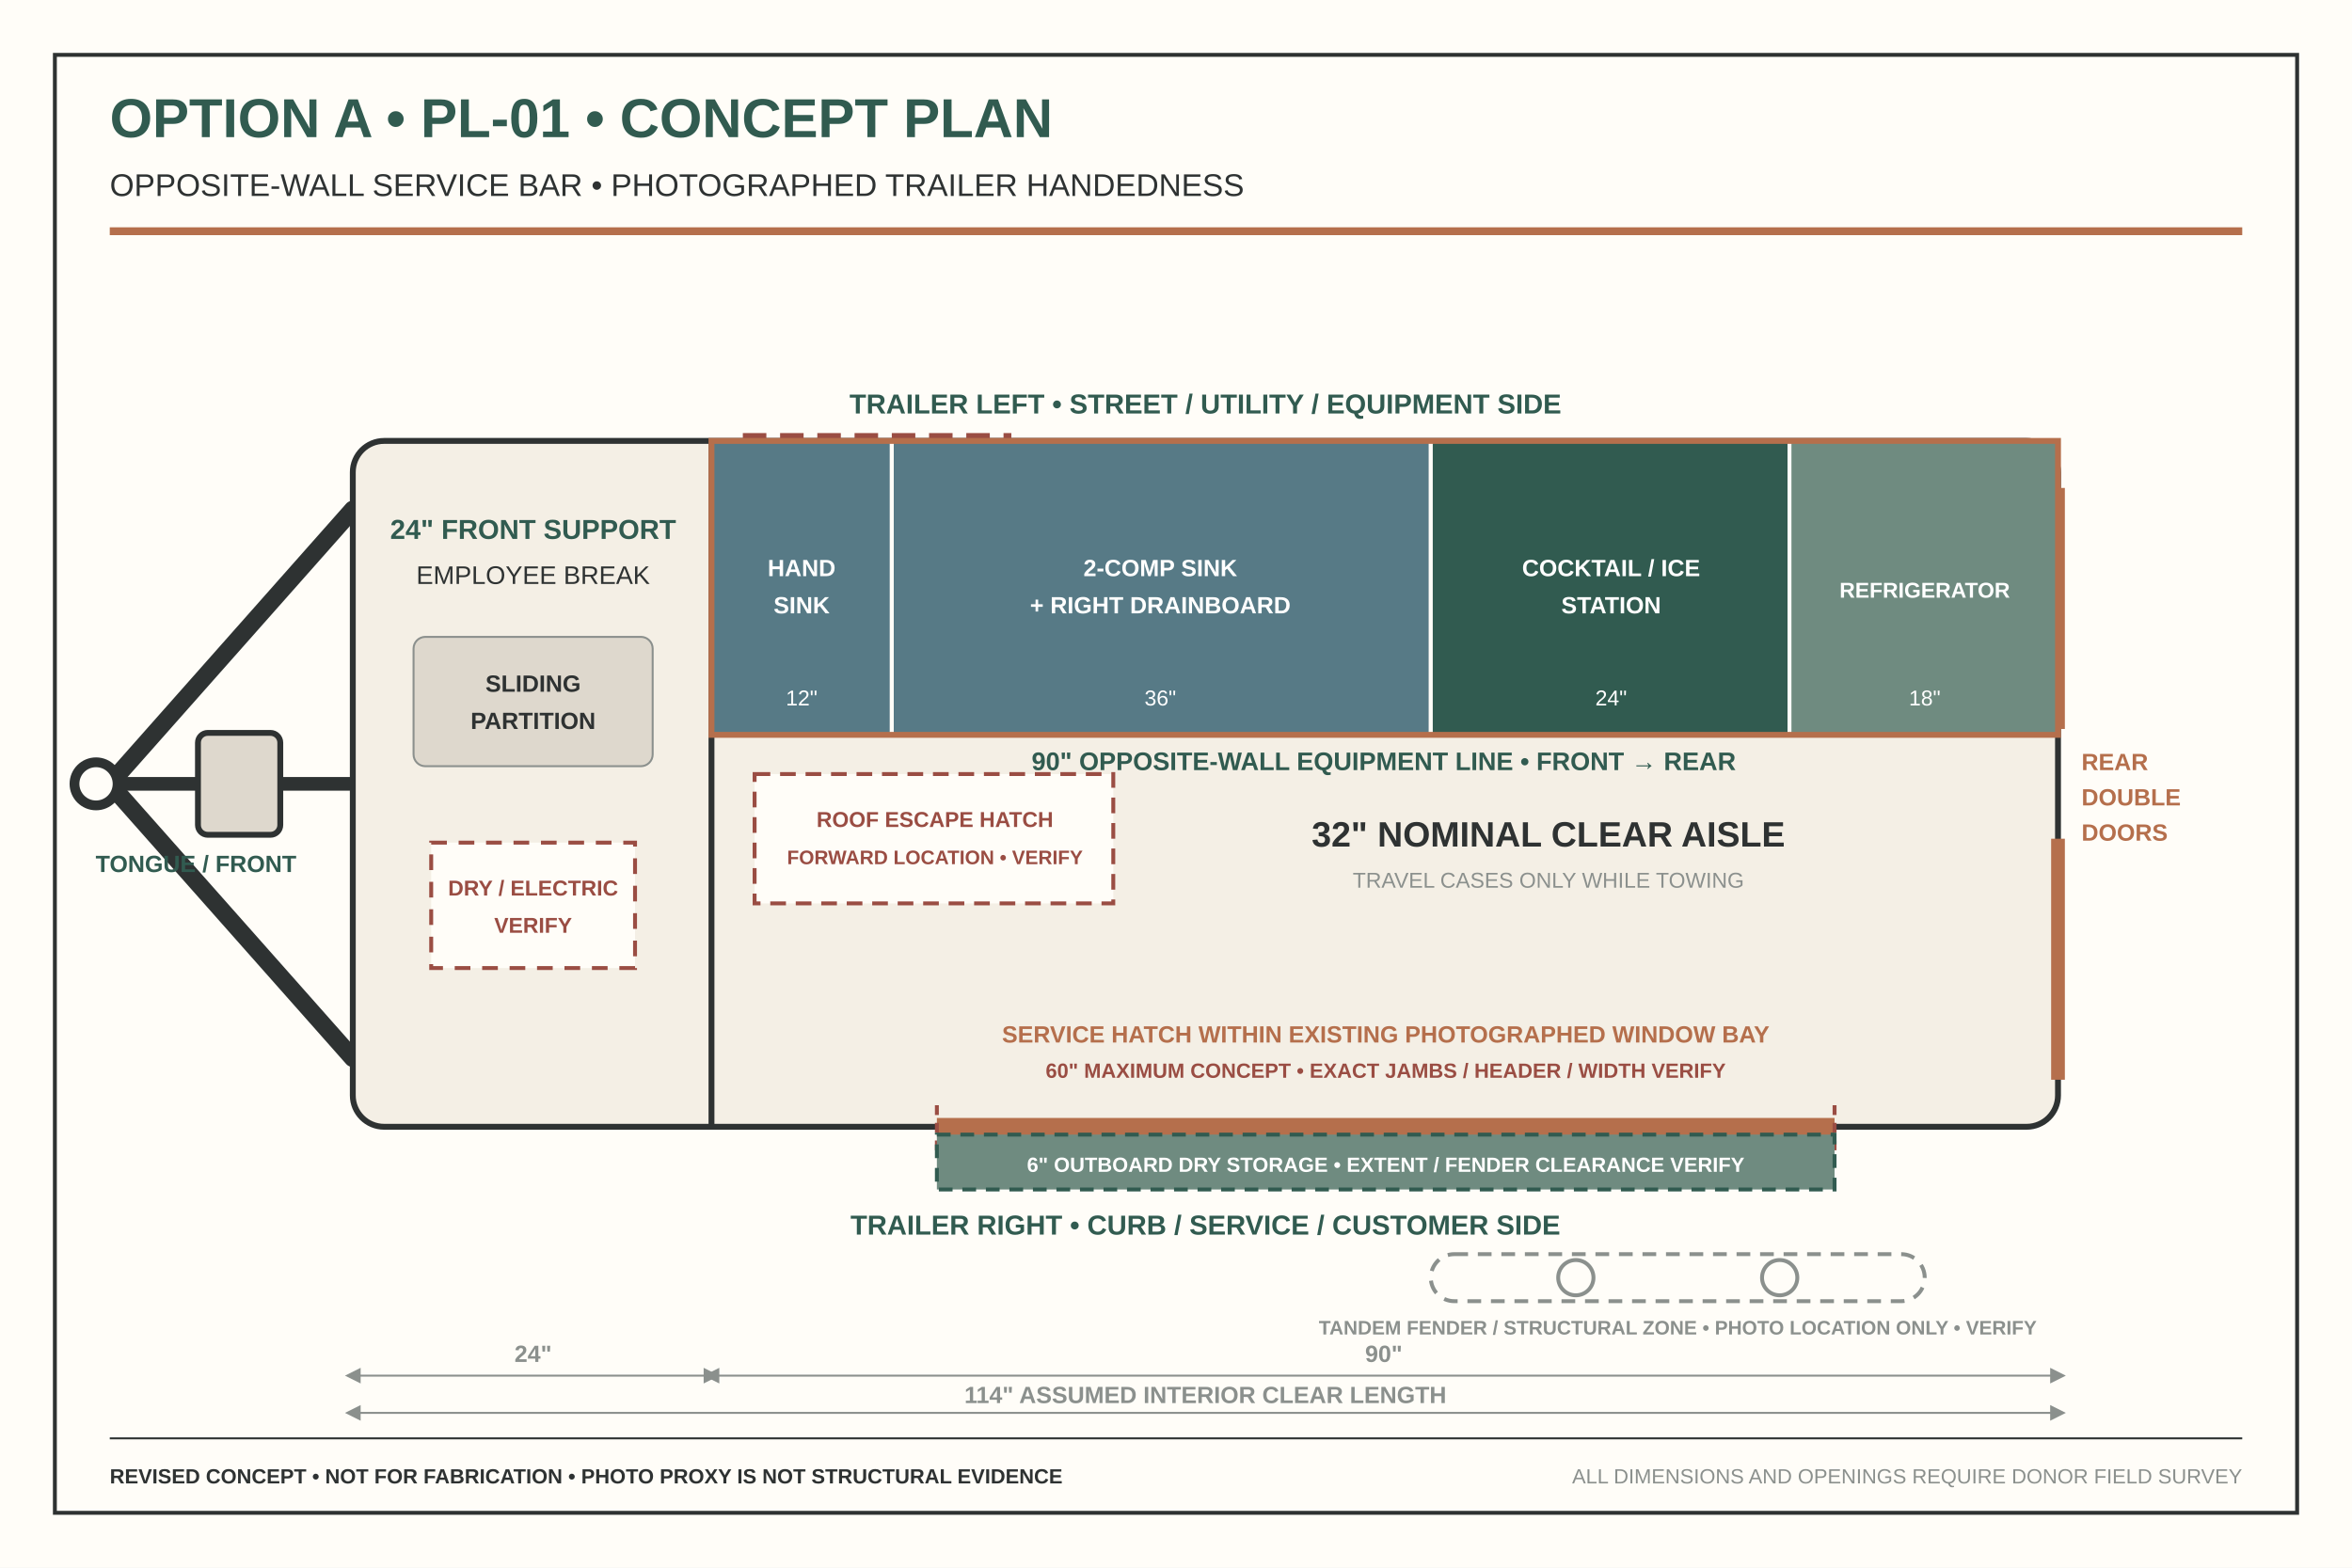
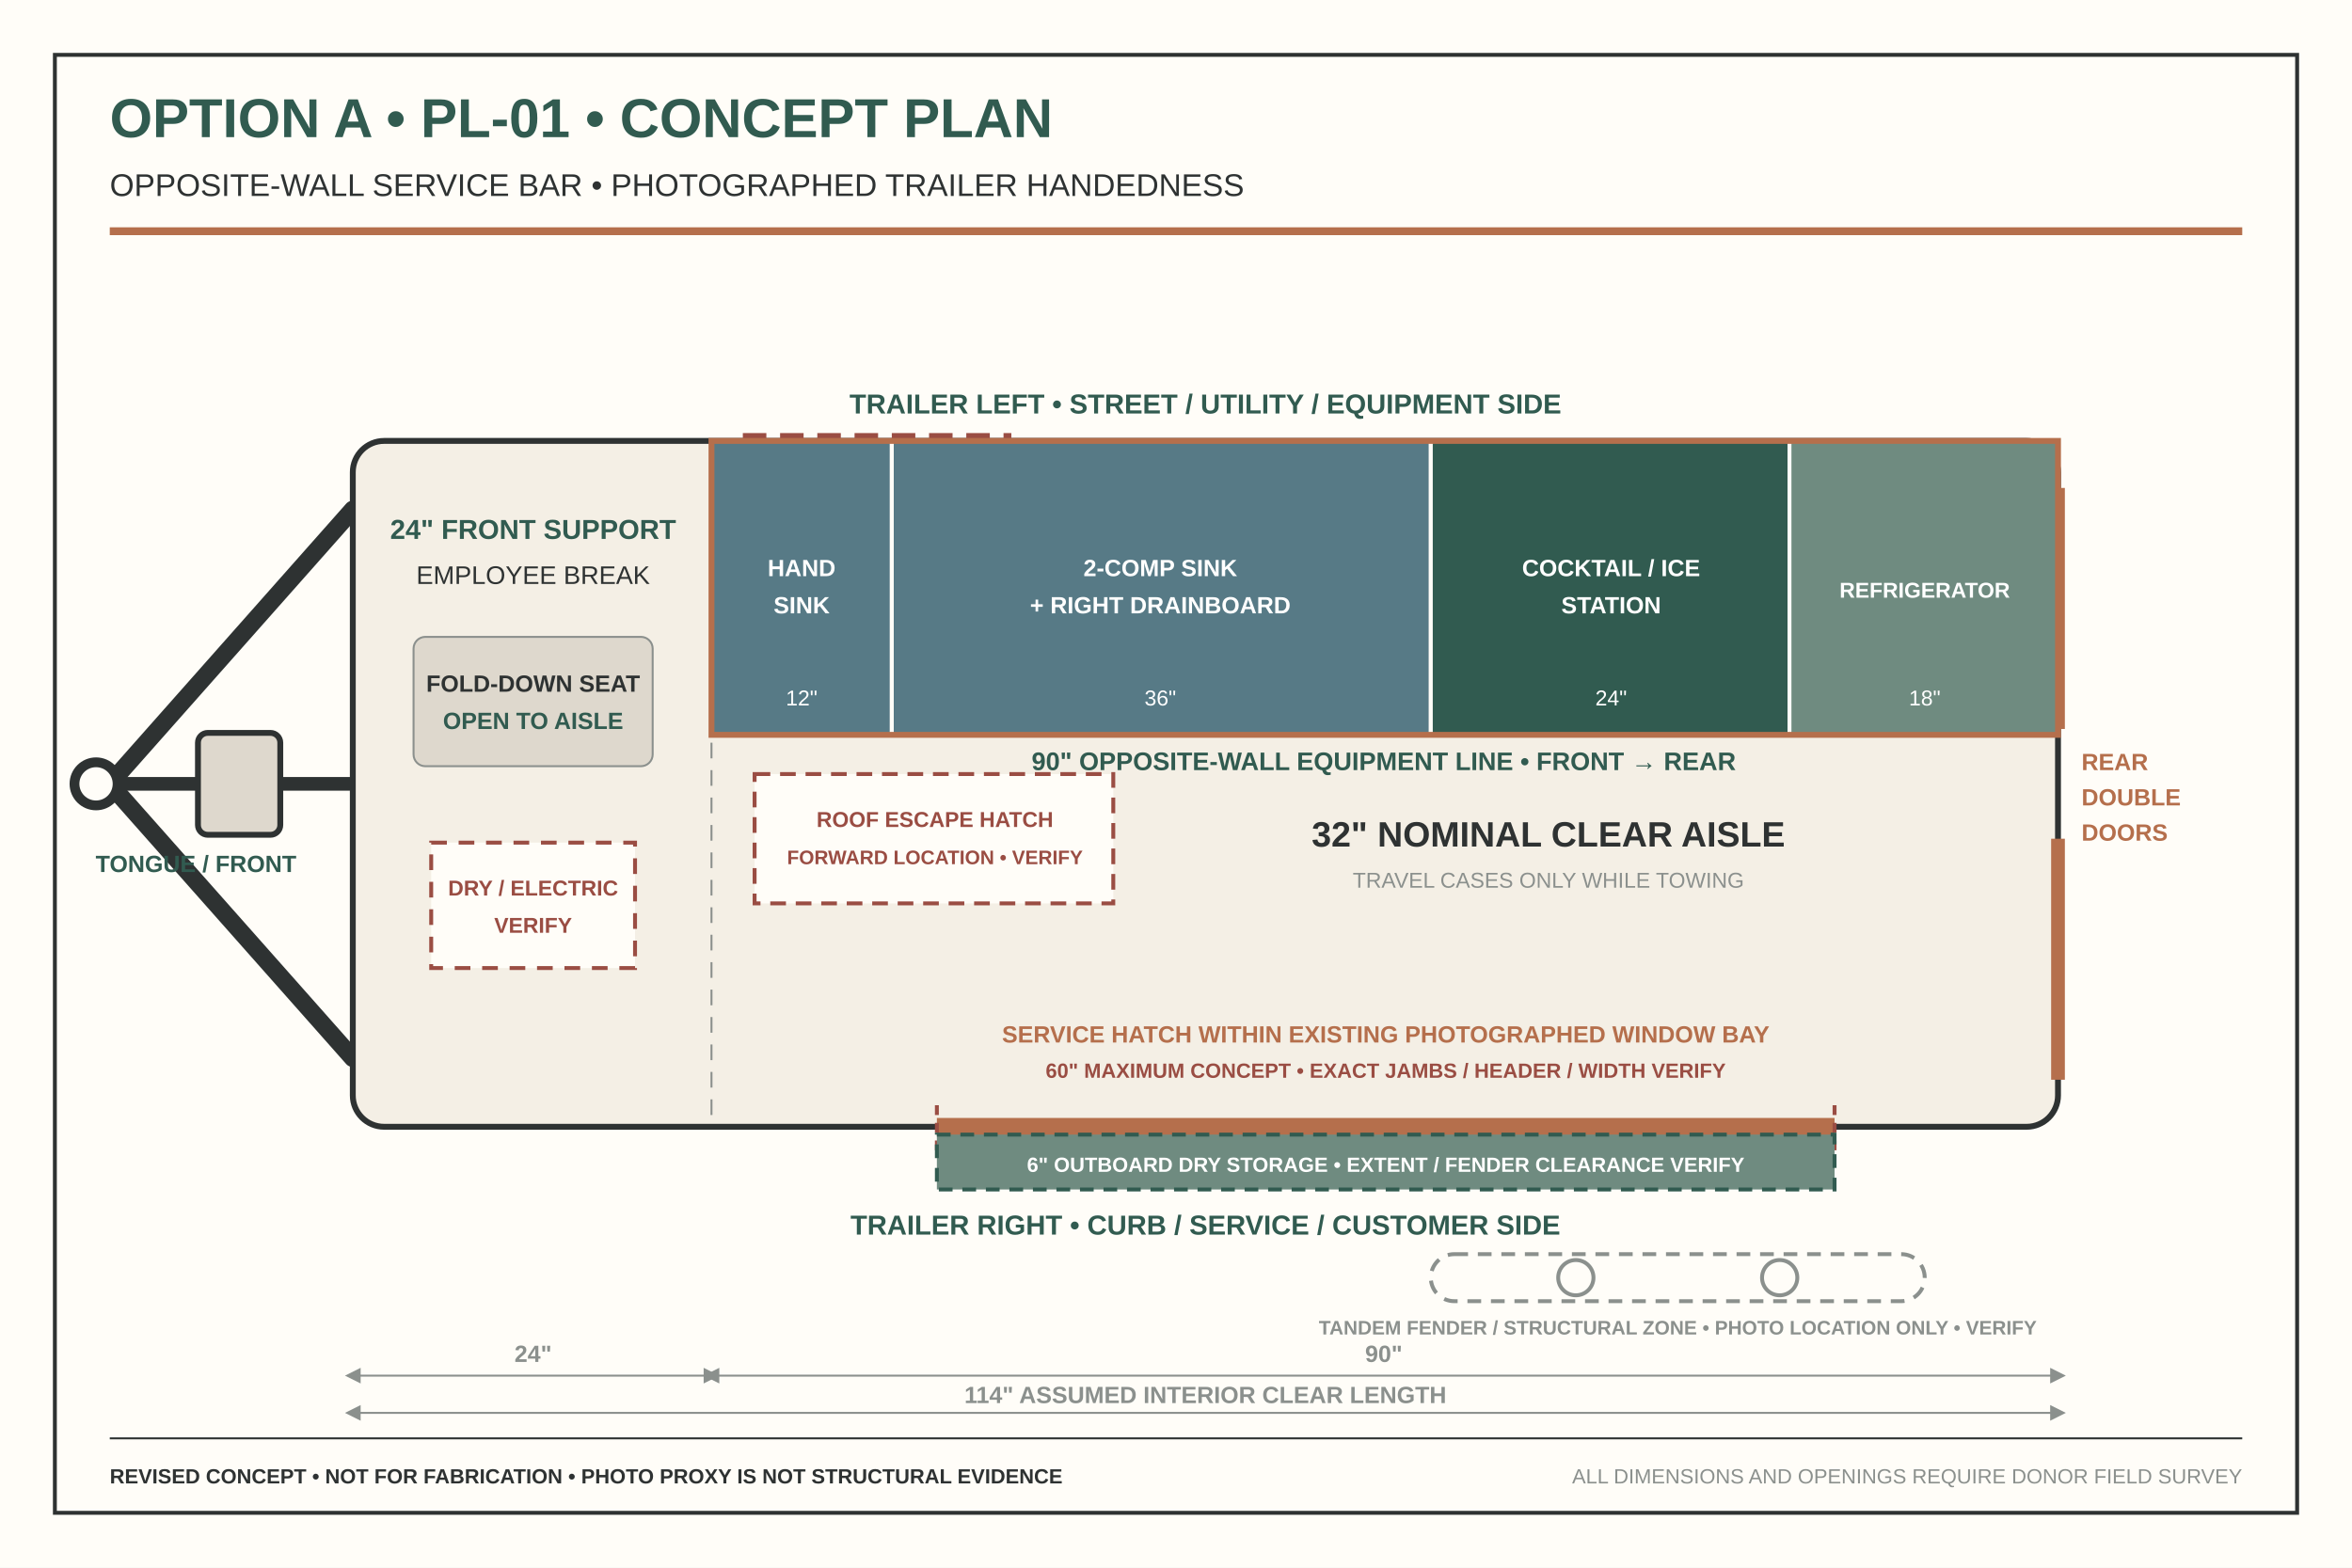
<svg xmlns="http://www.w3.org/2000/svg" width="1200" height="800" viewBox="0 0 1200 800" role="img" aria-labelledby="title desc">
  <defs>
    <marker id="arrow" markerWidth="8" markerHeight="8" refX="4" refY="4" orient="auto-start-reverse">
      <path d="M0,0 L8,4 L0,8 z" fill="#8B908D" />
    </marker>
  </defs>
  <rect width="1200" height="800" fill="#FFFDF8" />
  <rect x="28" y="28" width="1144" height="744" fill="none" stroke="#2E3232" stroke-width="2" />
  <text x="56" y="70" font-family="Arial,Helvetica,sans-serif" font-size="28" font-weight="700" fill="#315B50">OPTION A • PL-01 • CONCEPT PLAN</text>
  <text x="56" y="100" font-family="Arial,Helvetica,sans-serif" font-size="16" fill="#2E3232">OPPOSITE-WALL SERVICE BAR • PHOTOGRAPHED TRAILER HANDEDNESS</text>
  <line x1="56" y1="118" x2="1144" y2="118" stroke="#B56F4C" stroke-width="4" />
  <line x1="56" y1="400" x2="180" y2="260" stroke="#2E3232" stroke-width="9" stroke-linecap="round" />
  <line x1="56" y1="400" x2="180" y2="540" stroke="#2E3232" stroke-width="9" stroke-linecap="round" />
  <line x1="56" y1="400" x2="180" y2="400" stroke="#2E3232" stroke-width="7" stroke-linecap="round" />
  <circle cx="49" cy="400" r="11" fill="#FFFDF8" stroke="#2E3232" stroke-width="5" />
  <rect x="101" y="374" width="42" height="52" rx="5" fill="#DED8CD" stroke="#2E3232" stroke-width="3" />
  <text x="100" y="445" font-family="Arial,Helvetica,sans-serif" font-size="12" text-anchor="middle" font-weight="700" fill="#315B50">TONGUE / FRONT</text>
  <rect x="180" y="225" width="870" height="350" fill="#F4EFE5" stroke="#2E3232" stroke-width="3" rx="16" />
-   <line x1="363" y1="225" x2="363" y2="575" stroke="#2E3232" stroke-width="3" />
+   <line x1="363" y1="225" x2="363" y2="575" stroke="#8B908D" stroke-width="1" stroke-dasharray="8 6" />
  <text x="272" y="275" font-family="Arial,Helvetica,sans-serif" font-size="14" text-anchor="middle" font-weight="700" fill="#315B50">24" FRONT SUPPORT</text>
  <text x="272" y="298" font-family="Arial,Helvetica,sans-serif" font-size="13" text-anchor="middle" fill="#2E3232">EMPLOYEE BREAK</text>
  <rect x="211" y="325" width="122" height="66" rx="6" fill="#DED8CD" stroke="#8B908D" />
-   <text x="272" y="353" font-family="Arial,Helvetica,sans-serif" font-size="12" text-anchor="middle" font-weight="700" fill="#2E3232">SLIDING</text>
-   <text x="272" y="372" font-family="Arial,Helvetica,sans-serif" font-size="12" text-anchor="middle" font-weight="700" fill="#2E3232">PARTITION</text>
+   <text x="272" y="353" font-family="Arial,Helvetica,sans-serif" font-size="12" text-anchor="middle" font-weight="700" fill="#2E3232">FOLD-DOWN SEAT</text>
+   <text x="272" y="372" font-family="Arial,Helvetica,sans-serif" font-size="12" text-anchor="middle" font-weight="700" fill="#315B50">OPEN TO AISLE</text>
  <rect x="220" y="430" width="104" height="64" fill="#FFFDF8" stroke="#9A4D43" stroke-width="2" stroke-dasharray="8 6" />
  <text x="272" y="457" font-family="Arial,Helvetica,sans-serif" font-size="11" text-anchor="middle" font-weight="700" fill="#9A4D43">DRY / ELECTRIC</text>
  <text x="272" y="476" font-family="Arial,Helvetica,sans-serif" font-size="11" text-anchor="middle" font-weight="700" fill="#9A4D43">VERIFY</text>
  <line x1="1050" y1="249" x2="1050" y2="372" stroke="#B56F4C" stroke-width="7" />
  <line x1="1050" y1="428" x2="1050" y2="551" stroke="#B56F4C" stroke-width="7" />
  <text x="1062" y="393" font-family="Arial,Helvetica,sans-serif" font-size="12" font-weight="700" fill="#B56F4C">REAR</text>
  <text x="1062" y="411" font-family="Arial,Helvetica,sans-serif" font-size="12" font-weight="700" fill="#B56F4C">DOUBLE</text>
  <text x="1062" y="429" font-family="Arial,Helvetica,sans-serif" font-size="12" font-weight="700" fill="#B56F4C">DOORS</text>
  <text x="615" y="211" font-family="Arial,Helvetica,sans-serif" font-size="14" text-anchor="middle" font-weight="700" fill="#315B50">TRAILER LEFT • STREET / UTILITY / EQUIPMENT SIDE</text>
  <line x1="379" y1="225" x2="516" y2="225" stroke="#9A4D43" stroke-width="8" stroke-dasharray="12 7" />
  <text x="447" y="244" font-family="Arial,Helvetica,sans-serif" font-size="10" text-anchor="middle" font-weight="700" fill="#9A4D43">EXISTING SIDE-DOOR BAY</text>
  <text x="447" y="258" font-family="Arial,Helvetica,sans-serif" font-size="10" text-anchor="middle" font-weight="700" fill="#9A4D43">ENGINEERED INFILL • VERIFY</text>
  <rect x="363" y="225" width="92" height="150" fill="#577A86" stroke="#FFFDF8" stroke-width="2" />
  <rect x="455" y="225" width="275" height="150" fill="#577A86" stroke="#FFFDF8" stroke-width="2" />
  <rect x="730" y="225" width="183" height="150" fill="#315B50" stroke="#FFFDF8" stroke-width="2" />
  <rect x="913" y="225" width="137" height="150" fill="#6F8B80" stroke="#FFFDF8" stroke-width="2" />
  <rect x="363" y="225" width="687" height="150" fill="none" stroke="#B56F4C" stroke-width="3" />
  <text x="409" y="294" font-family="Arial,Helvetica,sans-serif" font-size="12" text-anchor="middle" font-weight="700" fill="#FFFFFF">HAND</text>
  <text x="409" y="313" font-family="Arial,Helvetica,sans-serif" font-size="12" text-anchor="middle" font-weight="700" fill="#FFFFFF">SINK</text>
  <text x="409" y="360" font-family="Arial,Helvetica,sans-serif" font-size="11" text-anchor="middle" fill="#FFFFFF">12"</text>
  <text x="592" y="294" font-family="Arial,Helvetica,sans-serif" font-size="12" text-anchor="middle" font-weight="700" fill="#FFFFFF">2-COMP SINK</text>
  <text x="592" y="313" font-family="Arial,Helvetica,sans-serif" font-size="12" text-anchor="middle" font-weight="700" fill="#FFFFFF">+ RIGHT DRAINBOARD</text>
  <text x="592" y="360" font-family="Arial,Helvetica,sans-serif" font-size="11" text-anchor="middle" fill="#FFFFFF">36"</text>
  <text x="822" y="294" font-family="Arial,Helvetica,sans-serif" font-size="12" text-anchor="middle" font-weight="700" fill="#FFFFFF">COCKTAIL / ICE</text>
  <text x="822" y="313" font-family="Arial,Helvetica,sans-serif" font-size="12" text-anchor="middle" font-weight="700" fill="#FFFFFF">STATION</text>
  <text x="822" y="360" font-family="Arial,Helvetica,sans-serif" font-size="11" text-anchor="middle" fill="#FFFFFF">24"</text>
  <text x="982" y="305" font-family="Arial,Helvetica,sans-serif" font-size="11" text-anchor="middle" font-weight="700" fill="#FFFFFF">REFRIGERATOR</text>
  <text x="982" y="360" font-family="Arial,Helvetica,sans-serif" font-size="11" text-anchor="middle" fill="#FFFFFF">18"</text>
  <text x="706" y="393" font-family="Arial,Helvetica,sans-serif" font-size="13" text-anchor="middle" font-weight="700" fill="#315B50">90" OPPOSITE-WALL EQUIPMENT LINE • FRONT → REAR</text>
  <text x="790" y="432" font-family="Arial,Helvetica,sans-serif" font-size="18" text-anchor="middle" font-weight="700" fill="#2E3232">32" NOMINAL CLEAR AISLE</text>
  <text x="790" y="453" font-family="Arial,Helvetica,sans-serif" font-size="11" text-anchor="middle" fill="#8B908D">TRAVEL CASES ONLY WHILE TOWING</text>
  <rect x="385" y="395" width="183" height="66" fill="#FFFDF8" stroke="#9A4D43" stroke-width="2" stroke-dasharray="8 5" />
  <text x="477" y="422" font-family="Arial,Helvetica,sans-serif" font-size="11" text-anchor="middle" font-weight="700" fill="#9A4D43">ROOF ESCAPE HATCH</text>
  <text x="477" y="441" font-family="Arial,Helvetica,sans-serif" font-size="10" text-anchor="middle" font-weight="700" fill="#9A4D43">FORWARD LOCATION • VERIFY</text>
  <line x1="478" y1="575" x2="936" y2="575" stroke="#B56F4C" stroke-width="9" />
  <line x1="478" y1="564" x2="478" y2="588" stroke="#9A4D43" stroke-width="2" stroke-dasharray="5 4" />
  <line x1="936" y1="564" x2="936" y2="588" stroke="#9A4D43" stroke-width="2" stroke-dasharray="5 4" />
  <text x="707" y="532" font-family="Arial,Helvetica,sans-serif" font-size="12" text-anchor="middle" font-weight="700" fill="#B56F4C">SERVICE HATCH WITHIN EXISTING PHOTOGRAPHED WINDOW BAY</text>
  <text x="707" y="550" font-family="Arial,Helvetica,sans-serif" font-size="10.5" text-anchor="middle" font-weight="700" fill="#9A4D43">60" MAXIMUM CONCEPT • EXACT JAMBS / HEADER / WIDTH VERIFY</text>
  <rect x="478" y="579" width="458" height="28" fill="#6F8B80" stroke="#315B50" stroke-width="2" stroke-dasharray="7 5" />
  <text x="707" y="598" font-family="Arial,Helvetica,sans-serif" font-size="10.5" text-anchor="middle" font-weight="700" fill="#FFFFFF">6" OUTBOARD DRY STORAGE • EXTENT / FENDER CLEARANCE VERIFY</text>
  <text x="615" y="630" font-family="Arial,Helvetica,sans-serif" font-size="14" text-anchor="middle" font-weight="700" fill="#315B50">TRAILER RIGHT • CURB / SERVICE / CUSTOMER SIDE</text>
  <rect x="730" y="640" width="252" height="24" rx="12" fill="none" stroke="#8B908D" stroke-width="2" stroke-dasharray="7 5" />
  <circle cx="804" cy="652" r="9" fill="none" stroke="#8B908D" stroke-width="2" />
  <circle cx="908" cy="652" r="9" fill="none" stroke="#8B908D" stroke-width="2" />
  <text x="856" y="681" font-family="Arial,Helvetica,sans-serif" font-size="10" text-anchor="middle" font-weight="700" fill="#8B908D">TANDEM FENDER / STRUCTURAL ZONE • PHOTO LOCATION ONLY • VERIFY</text>
  <line x1="180" y1="702" x2="363" y2="702" stroke="#8B908D" marker-start="url(#arrow)" marker-end="url(#arrow)" />
  <text x="272" y="695" font-family="Arial,Helvetica,sans-serif" font-size="12" text-anchor="middle" font-weight="700" fill="#8B908D">24"</text>
  <line x1="363" y1="702" x2="1050" y2="702" stroke="#8B908D" marker-start="url(#arrow)" marker-end="url(#arrow)" />
  <text x="706" y="695" font-family="Arial,Helvetica,sans-serif" font-size="12" text-anchor="middle" font-weight="700" fill="#8B908D">90"</text>
  <line x1="180" y1="721" x2="1050" y2="721" stroke="#8B908D" marker-start="url(#arrow)" marker-end="url(#arrow)" />
  <text x="615" y="716" font-family="Arial,Helvetica,sans-serif" font-size="12" text-anchor="middle" font-weight="700" fill="#8B908D">114" ASSUMED INTERIOR CLEAR LENGTH</text>
  <line x1="56" y1="734" x2="1144" y2="734" stroke="#2E3232" />
  <text x="56" y="757" font-family="Arial,Helvetica,sans-serif" font-size="10.5" font-weight="700" fill="#2E3232">REVISED CONCEPT • NOT FOR FABRICATION • PHOTO PROXY IS NOT STRUCTURAL EVIDENCE</text>
  <text x="1144" y="757" font-family="Arial,Helvetica,sans-serif" font-size="10.5" text-anchor="end" fill="#8B908D">ALL DIMENSIONS AND OPENINGS REQUIRE DONOR FIELD SURVEY</text>
</svg>
